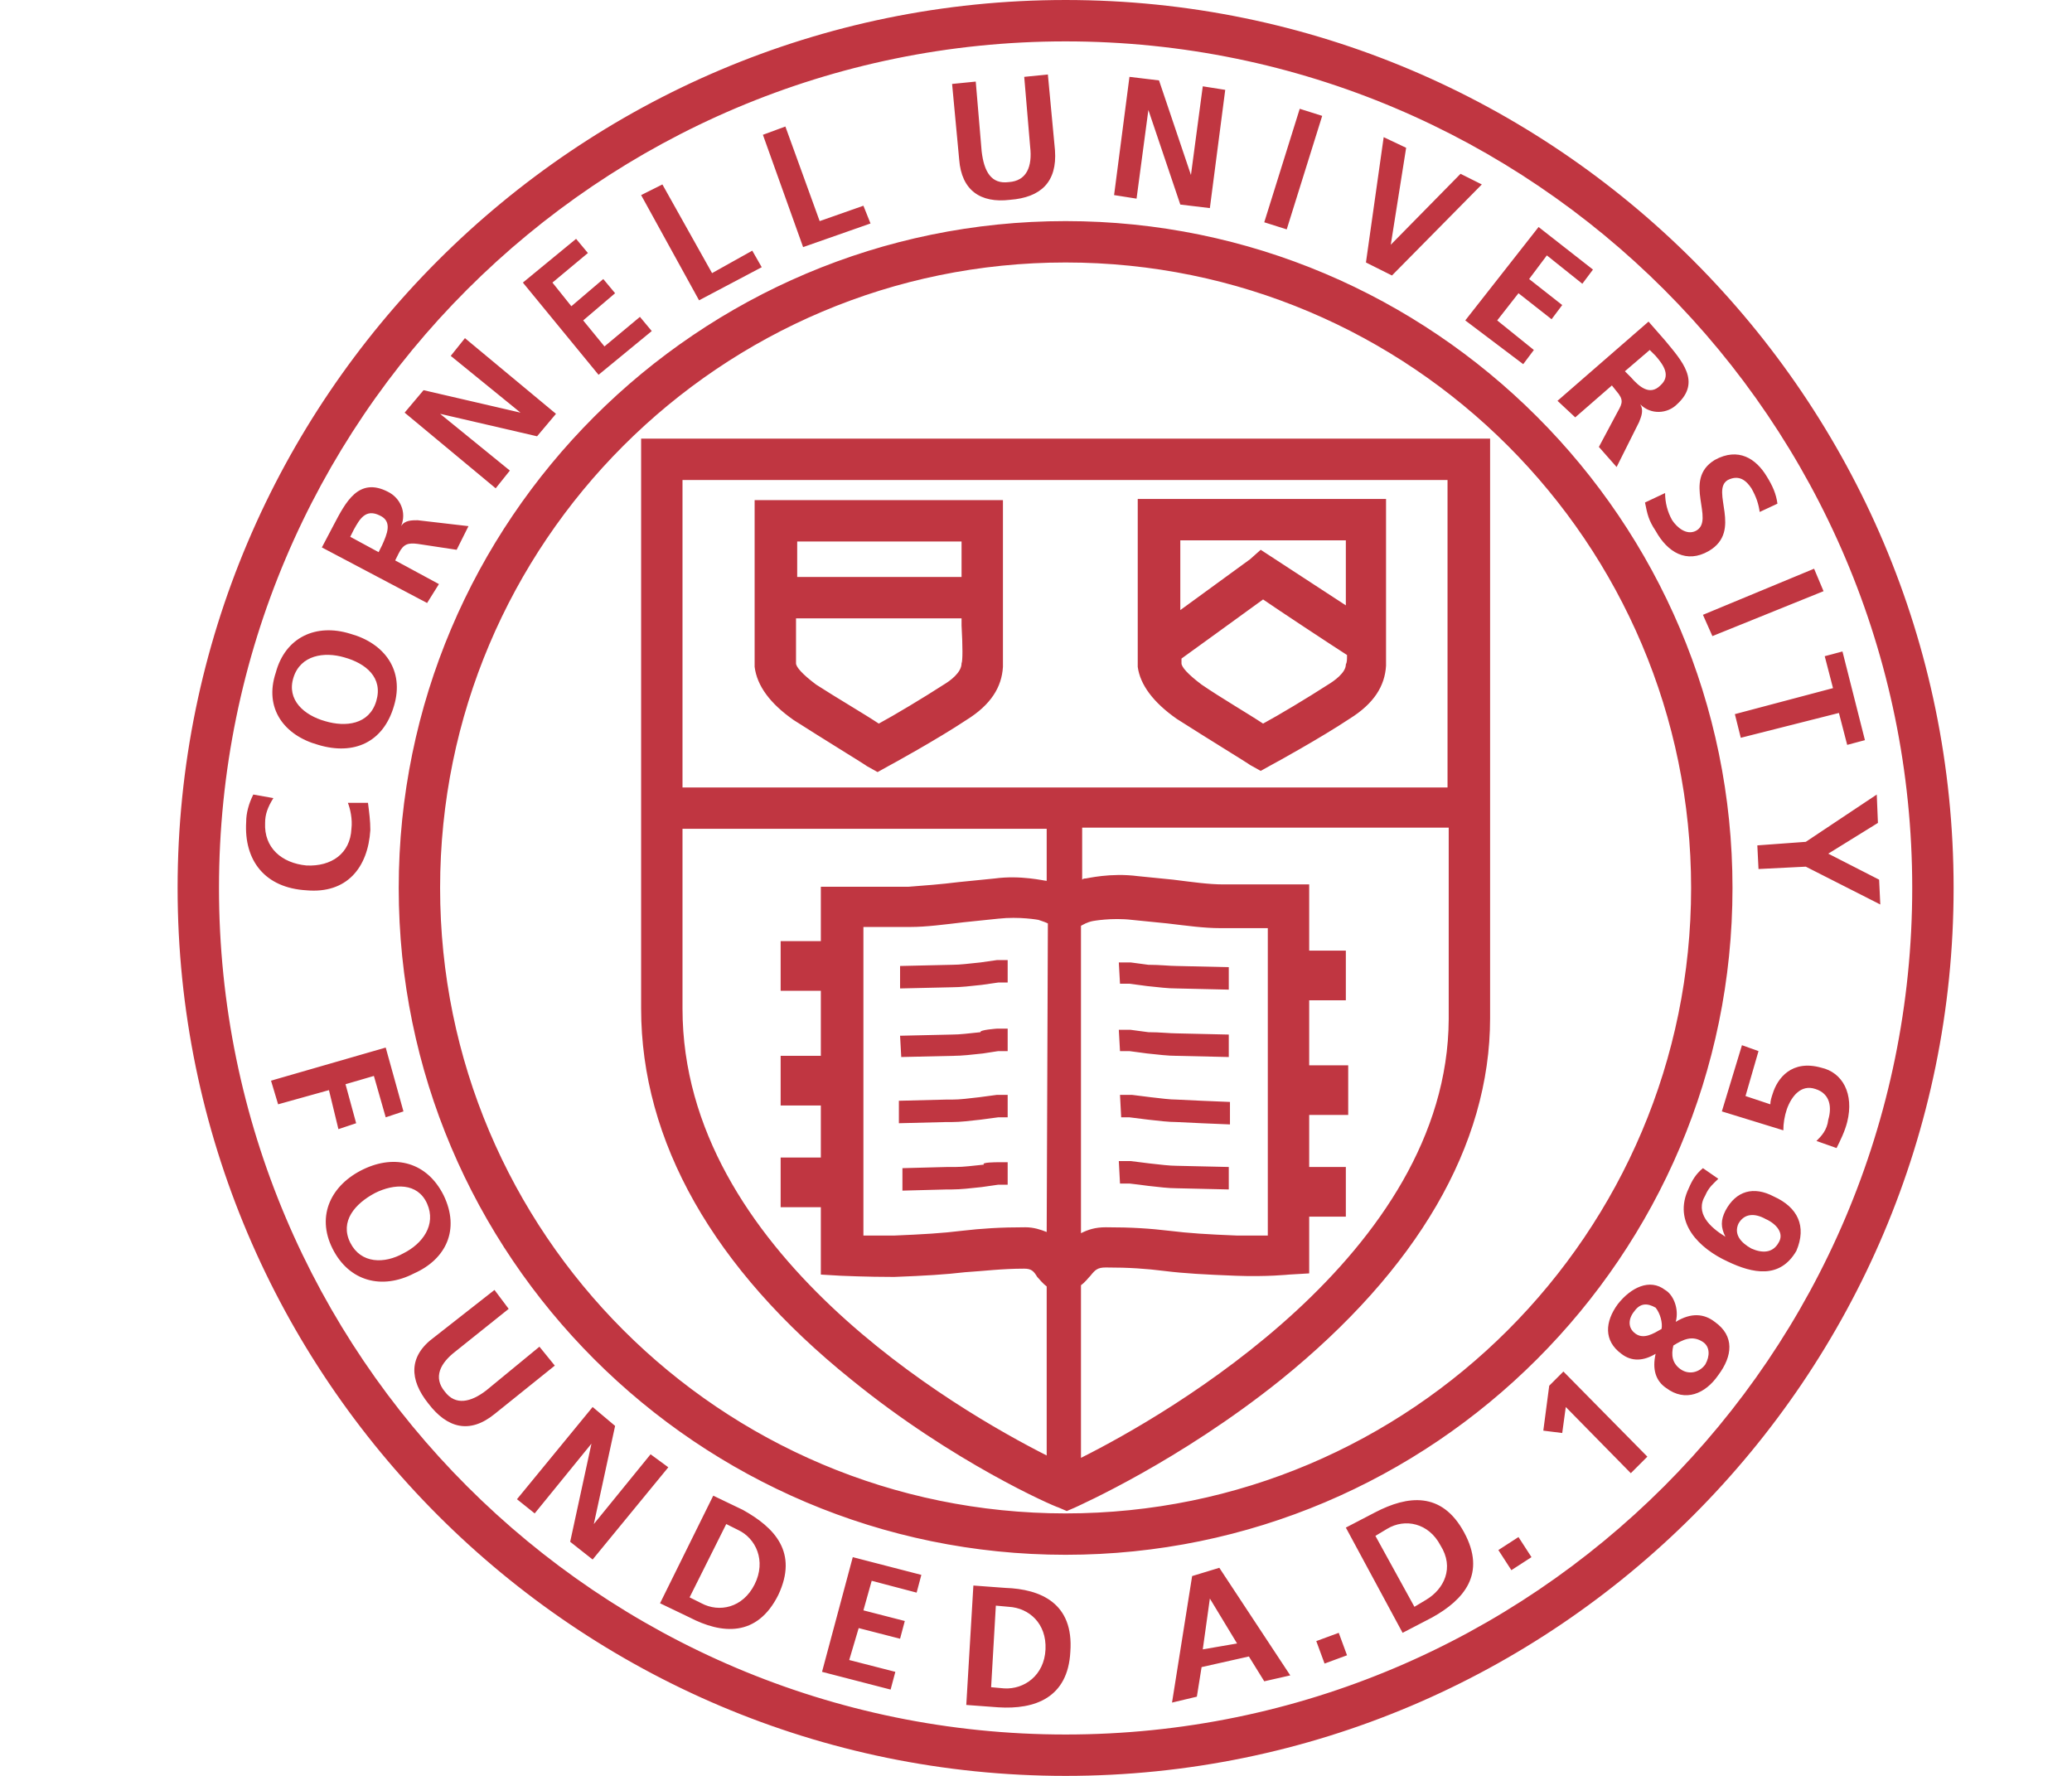
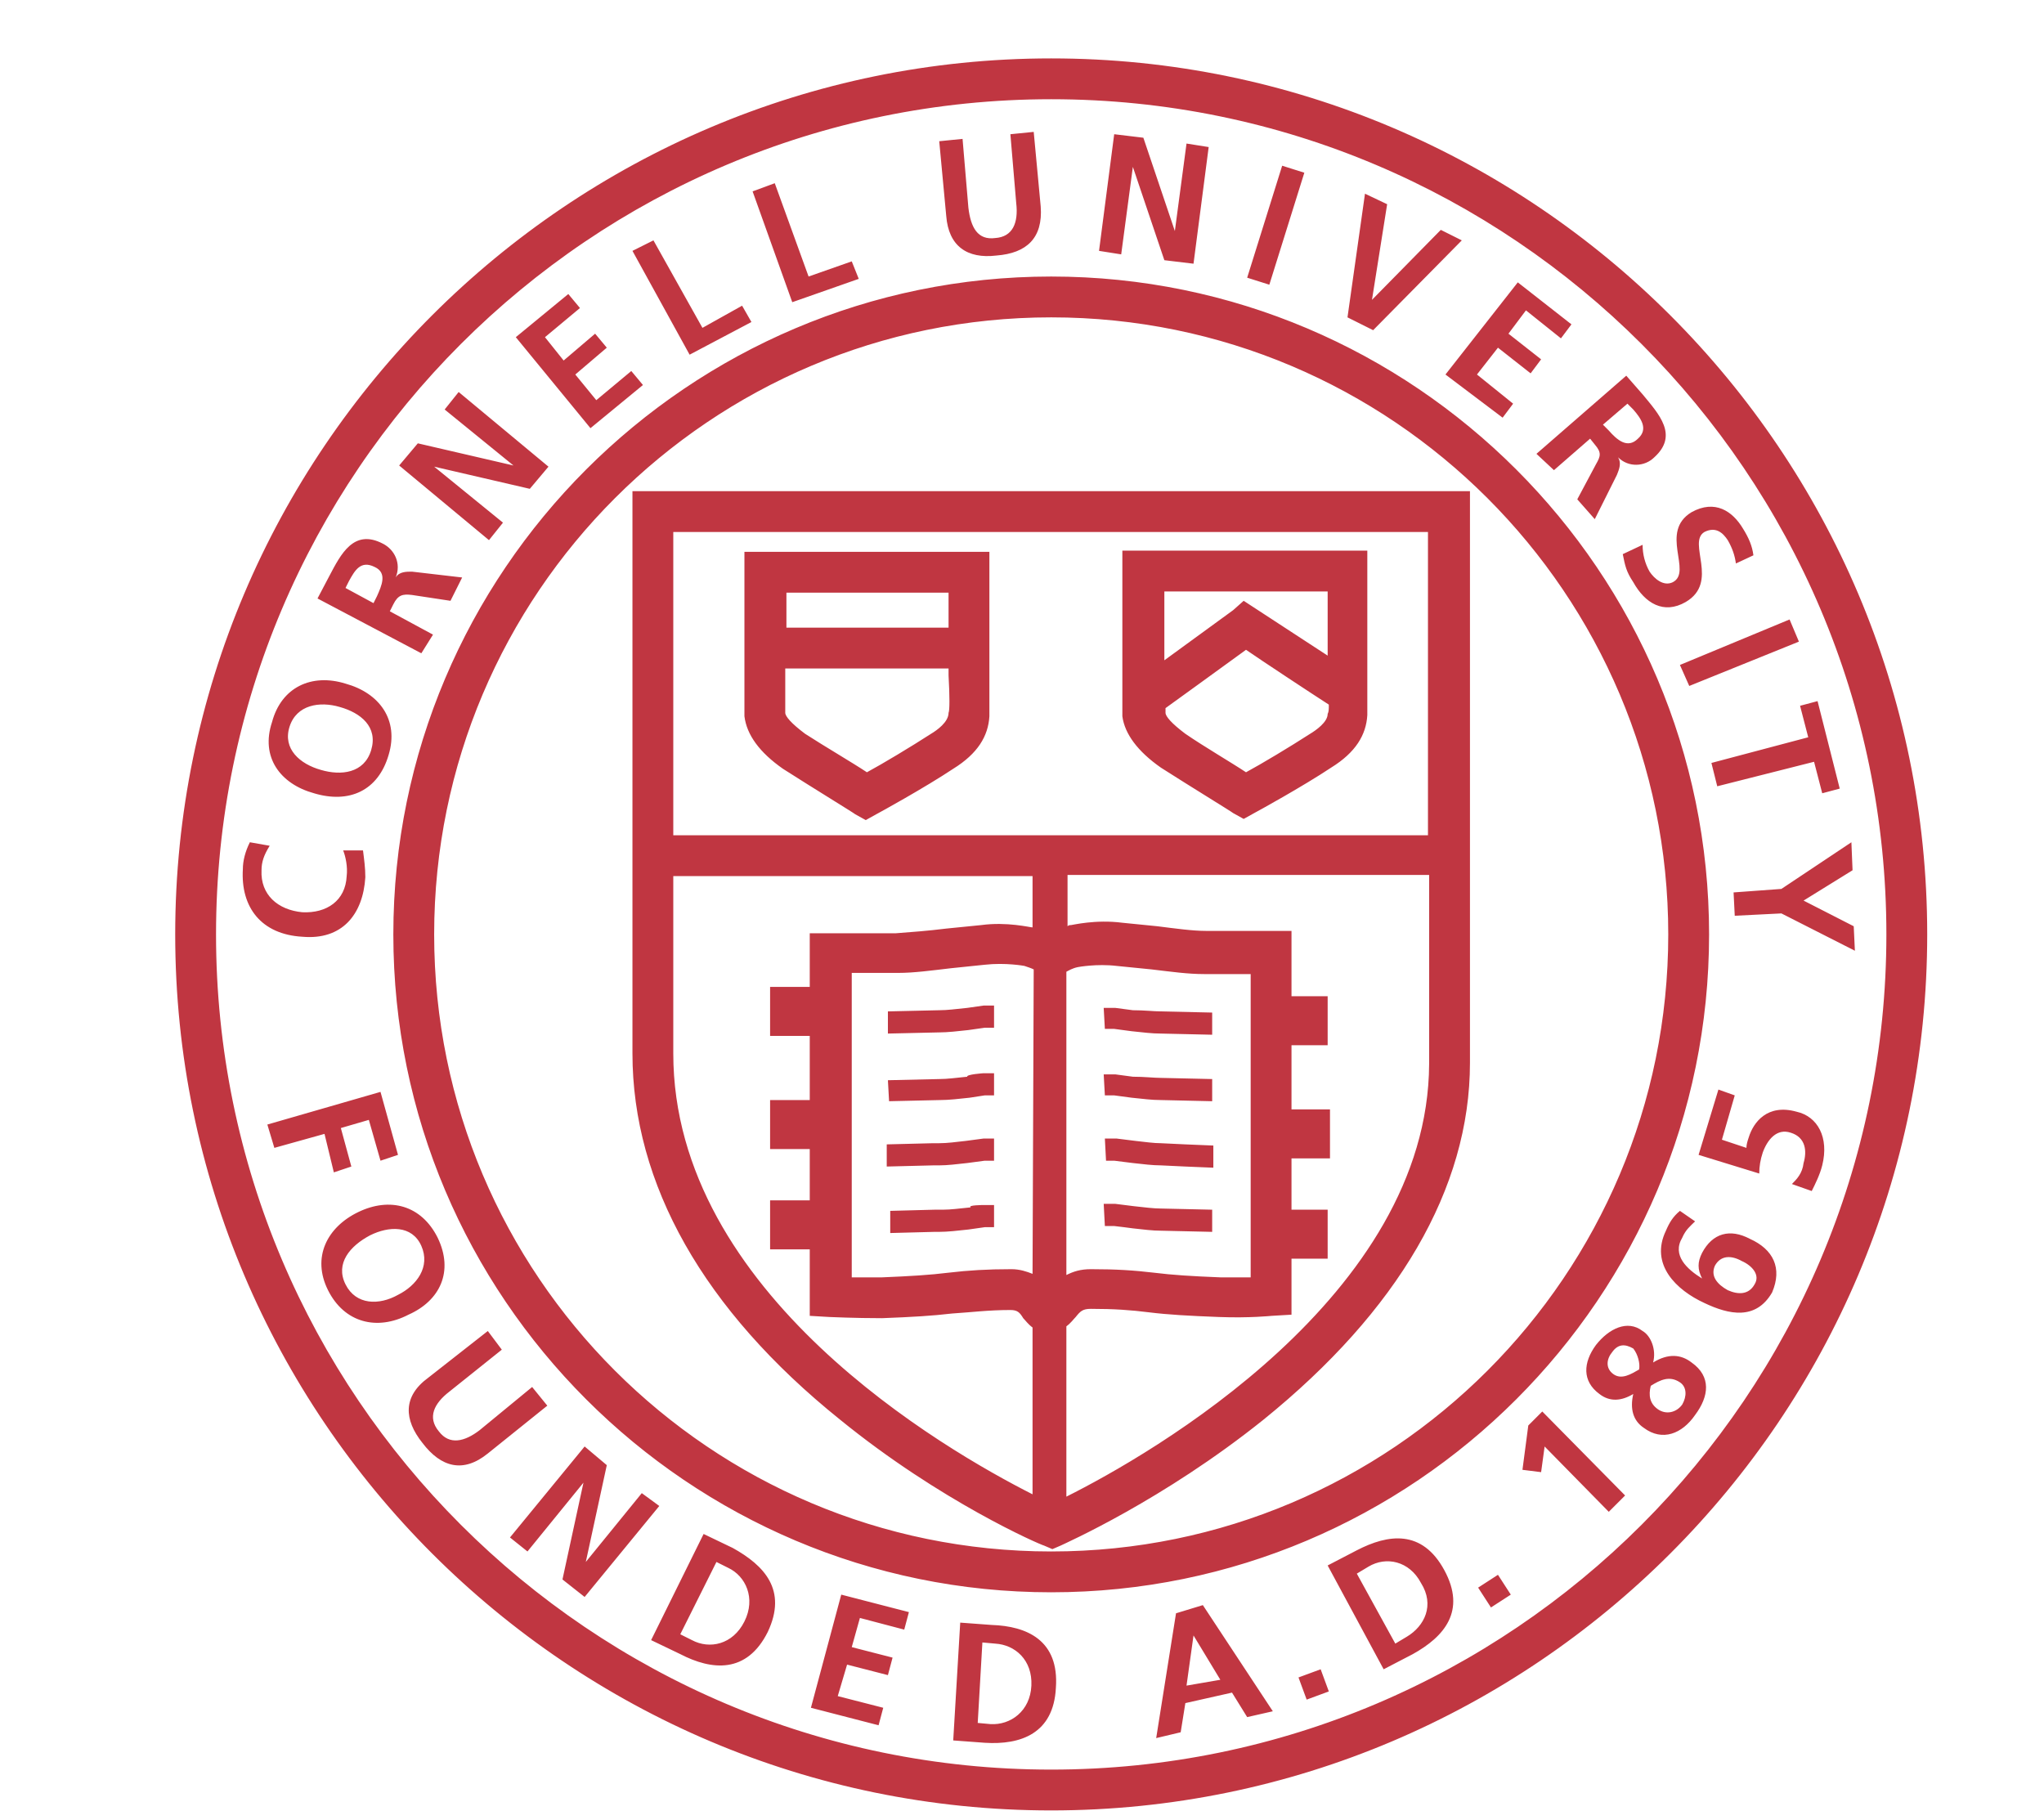
- <svg xmlns="http://www.w3.org/2000/svg" clip-rule="evenodd" fill-rule="evenodd" stroke-linejoin="round" stroke-miterlimit="1.414" viewBox="100 50 350 300">
+ <svg xmlns="http://www.w3.org/2000/svg" clip-rule="evenodd" fill-rule="evenodd" stroke-linejoin="round" stroke-miterlimit="1.414" viewBox="100 40 350 310">
  <path d="m224 89.145c-43.47 0-78.855 35.385-78.855 78.855s35.385 78.855 78.855 78.855 78.855-35.385 78.855-78.855-35.385-78.855-78.855-78.855zm0 154.035c-41.475 0-75.18-33.705-75.18-75.18s33.705-75.18 75.18-75.18 75.18 33.705 75.18 75.18-33.705 75.18-75.18 75.18zm0-134.4c-32.655 0-59.22 26.565-59.22 59.22s26.565 59.22 59.22 59.22 59.22-26.565 59.22-59.22-26.565-59.22-59.22-59.22zm0 114.765c-30.66 0-55.545-24.885-55.545-55.545s24.885-55.545 55.545-55.545 55.545 24.885 55.545 55.545-24.885 55.545-55.545 55.545zm-37.695-95.445v50.61c0 11.76 6.405 23.1 18.69 32.97 9.03 7.35 17.955 11.235 18.375 11.34l.735.315.735-.315c.42-.21 9.24-4.095 18.27-11.34 12.075-9.765 18.585-20.79 18.585-32.13v-51.45zm71.61 3.675v27.3h-67.935v-27.3zm-15.96 67.095h-2.73c-2.625-.105-4.305-.21-5.985-.42-1.785-.21-3.36-.315-5.67-.315-.945 0-1.575.21-2.205.525v-27.3c.21-.105.525-.315 1.05-.42 0 0 1.68-.315 3.465-.105l3.15.315c1.785.21 3.255.42 4.725.42h4.2zm-19.635-.315c-.525-.21-1.155-.42-1.89-.42-2.205 0-3.885.105-5.67.315-1.68.21-3.465.315-5.985.42h-2.73v-27.405h4.2c1.365 0 2.94-.21 4.725-.42l3.045-.315c1.89-.21 3.57.105 3.57.105.315.105.63.21.84.315zm-32.34-19.845v-15.96h32.34v4.62c-.21 0-2.31-.525-4.62-.21l-3.15.315c-1.68.21-3.15.315-4.515.42h-3.99-3.78v4.83h-3.57v4.41h3.57v5.775h-3.57v4.41h3.57v4.62h-3.57v4.41h3.57v5.985l1.785.105c.105 0 2.205.105 4.725.105 2.73-.105 4.515-.21 6.3-.42 1.68-.105 3.255-.315 5.25-.315.63 0 .84.21 1.155.735.21.21.42.525.84.84v15.015c-7.875-3.99-32.34-18.06-32.34-39.69zm35.385 39.9v-15.33c.42-.315.63-.63.84-.84.42-.525.63-.735 1.365-.735 2.1 0 3.57.105 5.25.315s3.57.315 6.3.42 4.725-.105 4.725-.105l1.785-.105v-5.04h3.255v-4.41h-3.255v-4.62h3.465v-4.41h-3.465v-5.775h3.255v-4.41h-3.255v-5.88h-3.675-3.99c-1.26 0-2.73-.21-4.41-.42l-3.15-.315c-2.415-.315-4.515.21-4.62.21s-.21 0-.315.105v-4.62h32.55v17.01c-.105 20.895-25.095 35.175-32.655 38.955zm-25.515-65.52c2.625 1.68 6.405 3.99 6.51 4.095l.945.525.945-.525c.21-.105 4.41-2.415 6.93-4.095 2.205-1.365 3.15-2.94 3.255-4.725v-12.915-1.89h-22.05v14.805c.21 1.68 1.365 3.255 3.465 4.725zm14.91-5.04c0 .84-1.05 1.575-1.575 1.89-1.785 1.155-4.41 2.73-5.775 3.465-1.26-.84-3.78-2.31-5.565-3.465-1.26-.945-1.785-1.575-1.785-1.89v-3.99h14.7v.63c.105 1.89.105 3.15 0 3.36zm0-10.815v3.15h-14.595v-3.15zm19.11 15.75c2.625 1.68 6.405 3.99 6.51 4.095l.945.525.945-.525c.21-.105 4.41-2.415 6.93-4.095 2.205-1.365 3.15-2.94 3.255-4.725v-12.915-1.89h-22.05v14.91c.21 1.575 1.365 3.15 3.465 4.62zm15.015-4.83c0 .735-1.05 1.47-1.575 1.785-1.785 1.155-4.41 2.73-5.775 3.465-1.26-.84-3.78-2.31-5.46-3.465-1.26-.945-1.785-1.575-1.785-1.89v-.42s5.67-4.095 7.245-5.25c1.365.945 5.985 3.99 7.455 4.935 0 .42 0 .63-.105.84 0-.105 0 0 0 0zm-14.7-11.025h14.7v5.775l-7.56-4.935-.945.84-6.195 4.515v-1.68c0-1.575 0-3.15 0-4.515zm-.315 37.8 4.62.105v1.995l-4.62-.105c-.84 0-1.575-.105-2.625-.21l-1.575-.21h-.84l-.105-1.89h1.05l1.575.21c1.05 0 1.89.105 2.52.105zm0 5.985 4.62.105v1.995l-4.62-.105c-.84 0-1.575-.105-2.625-.21l-1.575-.21h-.84l-.105-1.89h1.05l1.575.21c1.05 0 1.89.105 2.52.105zm-4.935 7.455-.105-1.995h1.05l1.68.21c.945.105 1.68.21 2.31.21l2.205.105 2.52.105v1.995l-2.52-.105-2.205-.105c-.735 0-1.575-.105-2.52-.21l-1.68-.21zm4.935 4.305 4.62.105v1.995l-4.62-.105c-.735 0-1.575-.105-2.52-.21 0 0-1.575-.21-1.68-.21h-.84l-.105-1.995h1.05l1.68.21c.945.105 1.785.21 2.415.21zm-24.57-15.75v-1.995l4.62-.105c.735 0 1.47-.105 2.52-.21l1.47-.21h.945v1.995h-.84l-1.47.21c-.945.105-1.89.21-2.625.21zm8.61 3.57h.945v1.995h-.84l-1.365.21c-.945.105-1.89.21-2.625.21l-4.62.105-.105-1.89 4.62-.105c.735 0 1.47-.105 2.52-.21-.105-.21 1.47-.315 1.47-.315zm0 5.88h.945v1.995h-.84l-1.575.21c-.945.105-1.785.21-2.52.21h-.525l-4.2.105v-1.995l4.2-.105h.525c.735 0 1.47-.105 2.415-.21zm0 5.985h.945v1.995h-.84l-1.47.21c-.945.105-1.89.21-2.625.21h-.42l-3.99.105v-1.995l3.99-.105h.735c.735 0 1.47-.105 2.52-.21-.315-.21 1.155-.21 1.155-.21zm-3.36-89.04-.63-6.72 2.1-.21.525 6.195c.21 1.785.84 2.94 2.415 2.73 1.575-.105 2.1-1.365 1.89-3.15l-.525-6.195 2.1-.21.63 6.72c.21 2.835-1.26 4.2-3.99 4.41-2.625.315-4.305-.84-4.515-3.57zm-32.025 19.11-6.72-8.19 4.725-3.885 1.05 1.26-3.15 2.625 1.68 2.1 2.835-2.415 1.05 1.26-2.835 2.415 1.89 2.31 3.15-2.625 1.05 1.26zm18.165-11.34-3.57-9.975 1.995-.735 3.045 8.4 3.885-1.365.63 1.575zm29.61-4.305-1.995-.315 1.365-10.5 2.625.315 2.835 8.4 1.05-7.875 1.995.315-1.365 10.5-2.625-.315-2.835-8.4zm-56.91 25.725-8.085-6.72 1.68-1.995 8.61 1.995-6.195-5.04 1.26-1.575 8.085 6.72-1.68 1.995-8.61-1.995 6.195 5.04zm-5.04 8.505-3.885-2.1.315-.63c.42-.84.84-.945 1.68-.84l3.465.525 1.05-2.1-4.515-.525c-.525 0-1.155 0-1.47.525.525-1.26-.105-2.52-1.155-3.045-2.625-1.365-3.78.945-4.83 2.94l-1.05 1.995 9.345 4.935zm-5.04-3.465-.315.63-2.52-1.365.315-.63c.525-.945 1.05-1.89 2.31-1.26 1.155.525.63 1.68.21 2.625zm117.285 6.195 9.87-4.095.84 1.995-9.87 3.99zm-36.96-34.23-1.995-.63 3.15-10.08 1.995.63zm48.51 40.74-.735-2.835 1.575-.42 1.995 7.875-1.575.42-.735-2.835-8.715 2.205-.525-2.1zm-2.415 13.65 6.3-4.2.105 2.52-4.41 2.73 4.515 2.31.105 2.205-6.615-3.36-4.2.21-.105-2.1zm-9.765-27.615c1.785-.945-1.26-4.515 1.68-6.3 2.1-1.155 3.675-.105 4.62 1.47.525.84.84 1.575.945 2.415l-1.575.735c-.105-.735-.315-1.365-.735-2.1-.42-.63-1.05-1.26-2.1-.735-1.575.945 1.365 4.515-1.68 6.3-1.995 1.155-3.675.105-4.725-1.785-.63-.945-.735-1.47-.945-2.52l1.785-.84c0 .84.21 1.68.63 2.415.42.63 1.26 1.365 2.1.945zm-10.71-10.08 3.255-2.835.42.525c.63.735.525 1.05.105 1.785l-1.68 3.15 1.575 1.785 1.995-3.99c.21-.525.42-1.05.105-1.575.945.945 2.415.84 3.255 0 2.205-1.995.42-3.885-1.05-5.67l-1.47-1.68-8.085 7.035zm6.615-5.985.525.525c.735.84 1.365 1.785.42 2.625-.945.945-1.89.105-2.625-.735l-.525-.525zm-22.89-6.615-2.31-1.155 1.575-11.13 1.995.945-1.365 8.61 6.195-6.3 1.89.945zm6.51 3.99 6.51-8.295 4.83 3.78-.945 1.26-3.15-2.52-1.575 2.1 2.94 2.31-.945 1.26-2.94-2.31-1.89 2.415 3.255 2.625-.945 1.26zm-68.04-1.785-5.145-9.345 1.89-.945 4.41 7.875 3.57-1.995.84 1.47zm56.805 118.335.735 1.995-1.995.735-.735-1.995zm-13.02-5.04-1.785 11.235 2.205-.525.42-2.625 4.2-.945 1.365 2.205 2.31-.525-6.3-9.555zm.945 6.51.63-4.515 2.415 3.99zm45.465-29.085c-.945-.735-2.1-.84-3.465 0 .315-1.155-.21-2.415-.945-2.835-1.365-1.05-3.045-.21-4.2 1.26-1.155 1.575-1.26 3.255.315 4.41.945.735 1.995.63 3.045 0-.315 1.365 0 2.415.945 3.045 1.68 1.26 3.465.525 4.62-1.155 1.26-1.68 1.47-3.465-.315-4.725zm-4.725.63c-.735.42-1.575.945-2.31.42s-.63-1.365-.105-1.995c.525-.735 1.155-.735 1.89-.315.42.525.63 1.365.525 1.89zm3.885 3.15c-.525.735-1.47.945-2.205.42s-.84-1.26-.63-2.1c.84-.525 1.68-.945 2.625-.315.63.42.63 1.26.21 1.995zm-62.16 19.845-2.835-.21-.63 10.605 2.835.21c3.255.21 6.195-.84 6.405-4.935.315-4.305-2.625-5.565-5.775-5.67zm3.57 5.46c-.105 2.31-1.89 3.57-3.675 3.465l-1.155-.105.42-7.245 1.155.105c1.785.105 3.36 1.47 3.255 3.78zm-64.575-80.325c3.15.945 5.775-.21 6.72-3.465.945-3.15-.84-5.565-3.885-6.405-3.045-.945-5.775.315-6.615 3.465-1.05 3.15.735 5.565 3.78 6.405zm-2.205-5.985c.63-1.995 2.73-2.31 4.515-1.785 1.89.525 3.465 1.785 2.835 3.885s-2.73 2.31-4.515 1.785c-1.89-.525-3.465-1.89-2.835-3.885zm96.075 74.13-2.625 1.365 5.04 9.345 2.625-1.365c2.835-1.575 4.83-3.885 2.835-7.56s-5.04-3.255-7.875-1.785zm4.515 7.77-1.05.63-3.465-6.3 1.05-.63c1.575-.945 3.675-.525 4.725 1.47 1.26 1.995.315 3.885-1.26 4.83zm-50.925-3.78 6.09 1.575-.42 1.575-3.99-1.05-.735 2.625 3.675.945-.42 1.575-3.675-.945-.84 2.835 4.095 1.05-.42 1.575-6.09-1.575zm59.115-1.785 1.155 1.785-1.785 1.155-1.155-1.785zm3.99-14.7 7.455 7.56-1.47 1.47-5.775-5.88-.315 2.31-1.68-.21.525-3.99zm-109.62-24.99-4.515 1.26-.63-2.1 10.185-2.94 1.575 5.67-1.575.525-1.05-3.675-2.52.735.945 3.465-1.575.525zm134.82 2.835c-.21.84-.63 1.68-.945 2.31l-1.785-.63c.42-.42.945-.945 1.05-1.89.315-1.05.21-2.31-1.155-2.73-1.26-.42-2.1.63-2.52 1.785-.21.63-.315 1.26-.315 1.89l-5.46-1.68 1.785-5.88 1.47.525-1.155 3.99 2.205.735c0-.315.105-.63.21-.945.42-1.365 1.68-3.045 4.305-2.31 1.89.42 2.94 2.31 2.31 4.83zm-136.815-20.58c-3.675-.21-5.565-2.625-5.355-6.09 0-.735.21-1.575.63-2.415l1.785.315c-.525.84-.735 1.47-.735 2.205-.105 2.205 1.47 3.57 3.675 3.78 2.205.105 3.885-1.05 3.99-3.255.105-.84-.105-1.785-.315-2.31h1.785c.105.84.21 1.575.21 2.415-.21 3.36-2.1 5.67-5.67 5.355zm12.18 27.09c-1.47-2.94-4.305-3.675-7.14-2.31s-4.2 4.095-2.73 7.035 4.41 3.675 7.245 2.205c2.835-1.26 4.095-3.885 2.625-6.93zm-3.57 5.145c-1.68.945-3.78.945-4.725-.945s.42-3.465 2.205-4.41c1.68-.84 3.78-.945 4.62.945s-.42 3.57-2.1 4.41zm121.695-5.04c-1.785-.945-3.36-.525-4.305 1.26-.42.84-.42 1.47 0 2.31-1.365-.84-2.73-2.1-1.785-3.675.315-.735.735-1.05 1.155-1.47l-1.365-.945c-.63.525-.945 1.05-1.26 1.785-1.47 3.045.945 5.355 3.465 6.51 2.205 1.05 4.62 1.575 6.09-.945.945-2.205.105-3.885-1.995-4.83zm.42 4.095c-.525.945-1.47.945-2.415.525-.945-.525-1.575-1.26-1.155-2.205.525-.945 1.47-.945 2.415-.42.945.42 1.68 1.26 1.155 2.1zm-108.675 10.92-5.355 4.305c-2.205 1.785-4.2 1.26-5.88-.945-1.68-2.1-1.785-4.2.525-5.88l5.355-4.2 1.26 1.68-4.725 3.78c-1.365 1.05-1.995 2.31-.945 3.57.945 1.26 2.31.945 3.675-.105l4.725-3.885zm16.695 12.81-2.625-1.26-4.725 9.555 2.625 1.26c2.835 1.47 5.985 1.785 7.875-1.995 1.785-3.78-.315-5.985-3.15-7.56zm1.05 6.615c-1.05 2.1-3.15 2.52-4.725 1.68l-1.05-.525 3.255-6.51 1.05.525c1.575.735 2.52 2.73 1.47 4.83zm-7.665-10.395-6.72 8.19-1.995-1.575 1.89-8.715-5.04 6.195-1.575-1.26 6.72-8.19 1.995 1.68-1.89 8.715 5.04-6.195z" fill="#c03641" fill-rule="nonzero" transform="matrix(1.90223 0 0 1.90223 -146.098 -119.574)" />
</svg>
